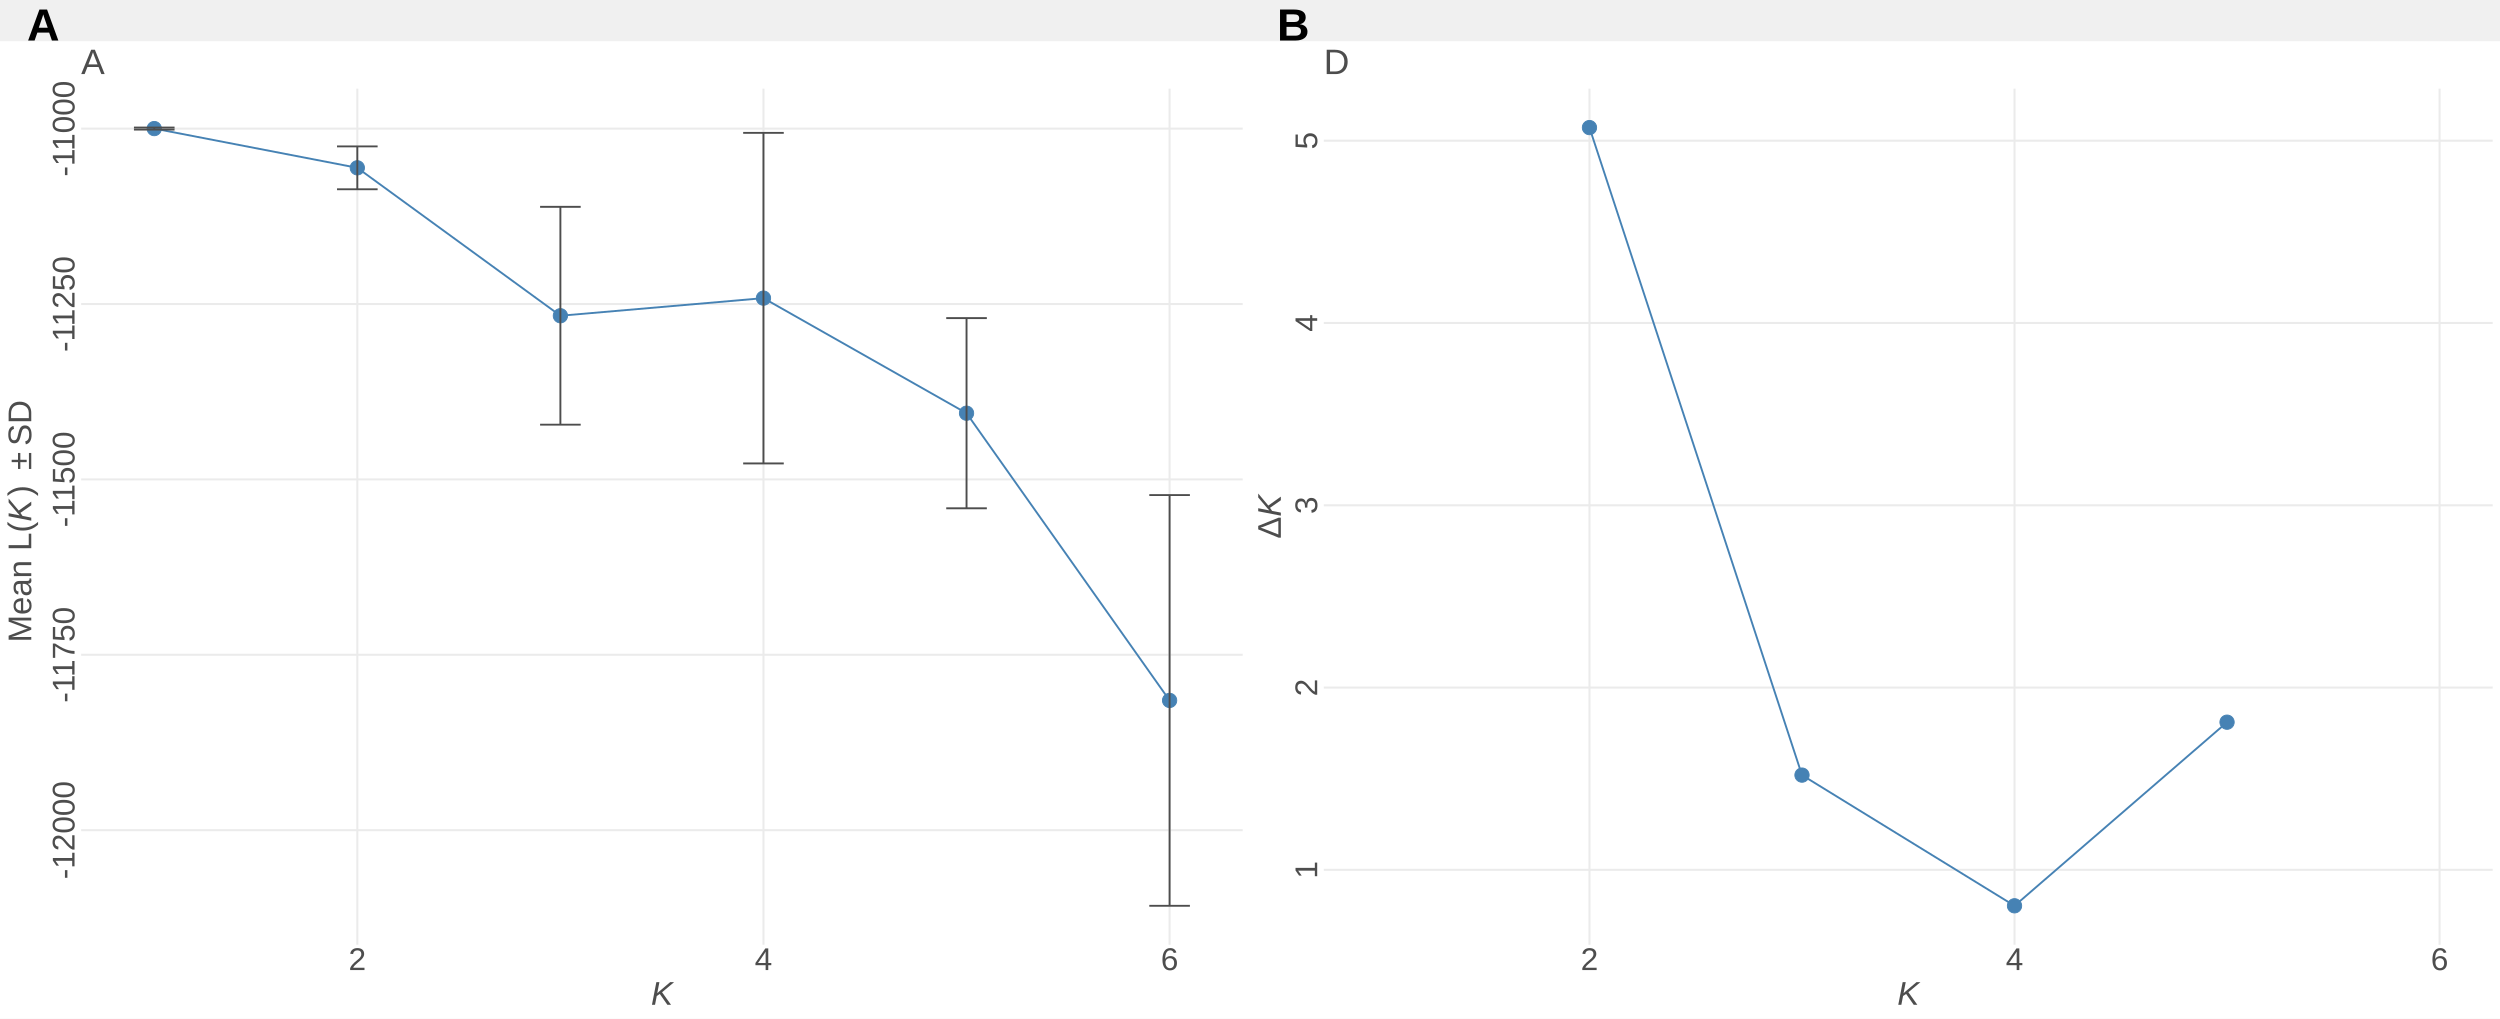
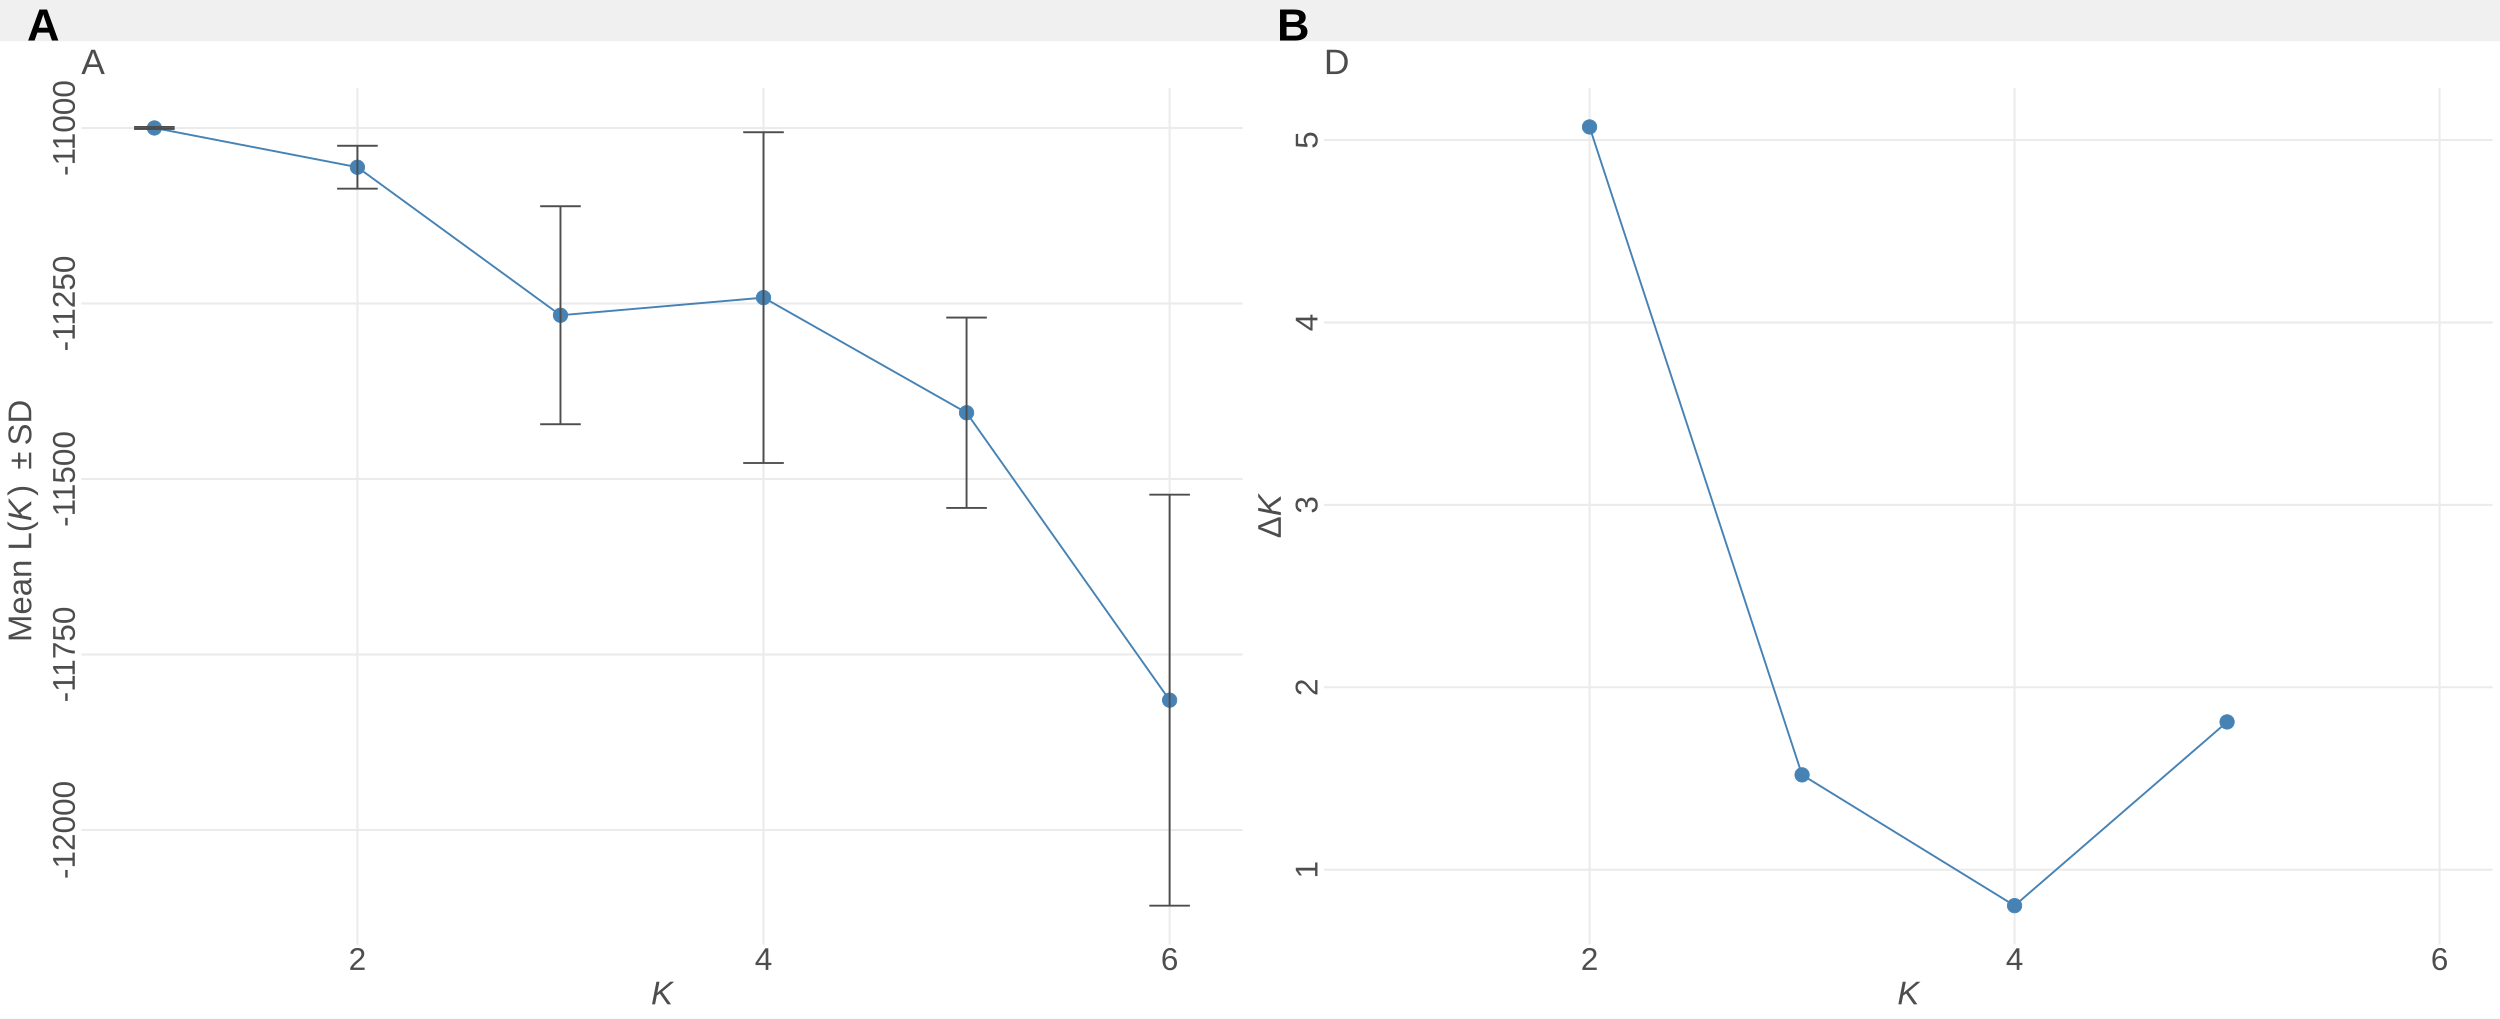
<svg xmlns="http://www.w3.org/2000/svg" width="1944.00pt" height="792.00pt" viewBox="0 0 1944.00 792.00">
  <g class="svglite">
    <defs>
      <style type="text/css">
    .svglite line, .svglite polyline, .svglite polygon, .svglite path, .svglite rect, .svglite circle {
      fill: none;
      stroke: #000000;
      stroke-linecap: round;
      stroke-linejoin: round;
      stroke-miterlimit: 10.00;
    }
    .svglite text {
      white-space: pre;
    }
    .svglite g.glyphgroup path {
      fill: inherit;
      stroke: none;
    }
  </style>
    </defs>
    <rect width="100%" height="100%" style="stroke: none; fill: none;" />
    <defs>
      <clipPath id="cpMC4wMHwxOTQ0LjAwfDAuMDB8NzkyLjAw">
        <rect x="0.00" y="0.00" width="1944.00" height="792.00" />
      </clipPath>
    </defs>
    <g clip-path="url(#cpMC4wMHwxOTQ0LjAwfDAuMDB8NzkyLjAw)">
</g>
    <defs>
      <clipPath id="cpMC4wMHw5NzIuMDB8MzIuMjZ8NzkyLjAw">
        <rect x="0.00" y="32.26" width="972.00" height="759.74" />
      </clipPath>
    </defs>
    <g clip-path="url(#cpMC4wMHw5NzIuMDB8MzIuMjZ8NzkyLjAw)">
-       <rect x="0.00" y="32.26" width="972.00" height="759.74" style="stroke-width: 1.07; stroke: #FFFFFF; fill: #FFFFFF;" />
+       <rect x="-0" y="32.26" width="972.00" height="759.74" style="stroke-width: 1.07; stroke: #FFFFFF; fill: #FFFFFF;" />
    </g>
    <g clip-path="url(#cpMC4wMHwxOTQ0LjAwfDAuMDB8NzkyLjAw)">
</g>
    <defs>
-       <clipPath id="cpNjMuMTB8OTY2LjMzfDY4Ljk1fDczNC42MQ==">
-         <rect x="63.10" y="68.95" width="903.23" height="665.66" />
+       <clipPath id="cpNjMuMjB8OTY2LjMzfDY4LjQ0fDczNC41MQ==">
+         <rect x="63.20" y="68.44" width="903.13" height="666.07" />
      </clipPath>
    </defs>
-     <g clip-path="url(#cpNjMuMTB8OTY2LjMzfDY4Ljk1fDczNC42MQ==)">
-       <rect x="63.10" y="68.95" width="903.23" height="665.66" style="stroke-width: 1.07; stroke: none; fill: #FFFFFF;" />
-       <polyline points="63.10,645.52 966.33,645.52 " style="stroke-width: 1.60; stroke: #EBEBEB; stroke-linecap: butt;" />
-       <polyline points="63.10,509.15 966.33,509.15 " style="stroke-width: 1.60; stroke: #EBEBEB; stroke-linecap: butt;" />
-       <polyline points="63.10,372.78 966.33,372.78 " style="stroke-width: 1.60; stroke: #EBEBEB; stroke-linecap: butt;" />
-       <polyline points="63.10,236.41 966.33,236.41 " style="stroke-width: 1.60; stroke: #EBEBEB; stroke-linecap: butt;" />
-       <polyline points="63.10,100.04 966.33,100.04 " style="stroke-width: 1.60; stroke: #EBEBEB; stroke-linecap: butt;" />
-       <polyline points="277.85,734.61 277.85,68.95 " style="stroke-width: 1.60; stroke: #EBEBEB; stroke-linecap: butt;" />
-       <polyline points="593.67,734.61 593.67,68.95 " style="stroke-width: 1.60; stroke: #EBEBEB; stroke-linecap: butt;" />
-       <polyline points="909.48,734.61 909.48,68.95 " style="stroke-width: 1.60; stroke: #EBEBEB; stroke-linecap: butt;" />
-       <polyline points="119.95,99.99 277.85,130.50 435.76,245.52 593.67,231.83 751.58,321.31 909.48,544.66 " style="stroke-width: 1.49; stroke: #4682B4; stroke-linecap: butt;" />
-       <circle cx="119.95" cy="99.99" r="5.57" style="stroke-width: 0.71; stroke: #4682B4; fill: #4682B4;" />
-       <circle cx="277.85" cy="130.50" r="5.57" style="stroke-width: 0.71; stroke: #4682B4; fill: #4682B4;" />
-       <circle cx="435.76" cy="245.52" r="5.57" style="stroke-width: 0.71; stroke: #4682B4; fill: #4682B4;" />
-       <circle cx="593.67" cy="231.83" r="5.57" style="stroke-width: 0.71; stroke: #4682B4; fill: #4682B4;" />
-       <circle cx="751.58" cy="321.31" r="5.57" style="stroke-width: 0.71; stroke: #4682B4; fill: #4682B4;" />
-       <circle cx="909.48" cy="544.66" r="5.57" style="stroke-width: 0.71; stroke: #4682B4; fill: #4682B4;" />
-       <polyline points="104.16,99.21 135.74,99.21 " style="stroke-width: 1.49; stroke: #4D4D4D; stroke-linecap: butt;" />
-       <polyline points="119.95,99.21 119.95,100.78 " style="stroke-width: 1.49; stroke: #4D4D4D; stroke-linecap: butt;" />
-       <polyline points="104.16,100.78 135.74,100.78 " style="stroke-width: 1.49; stroke: #4D4D4D; stroke-linecap: butt;" />
-       <polyline points="262.06,113.84 293.64,113.84 " style="stroke-width: 1.49; stroke: #4D4D4D; stroke-linecap: butt;" />
-       <polyline points="277.85,113.84 277.85,147.17 " style="stroke-width: 1.49; stroke: #4D4D4D; stroke-linecap: butt;" />
-       <polyline points="262.06,147.17 293.64,147.17 " style="stroke-width: 1.49; stroke: #4D4D4D; stroke-linecap: butt;" />
-       <polyline points="419.97,160.83 451.55,160.83 " style="stroke-width: 1.49; stroke: #4D4D4D; stroke-linecap: butt;" />
-       <polyline points="435.76,160.83 435.76,330.22 " style="stroke-width: 1.49; stroke: #4D4D4D; stroke-linecap: butt;" />
-       <polyline points="419.97,330.22 451.55,330.22 " style="stroke-width: 1.49; stroke: #4D4D4D; stroke-linecap: butt;" />
-       <polyline points="577.88,103.31 609.46,103.31 " style="stroke-width: 1.49; stroke: #4D4D4D; stroke-linecap: butt;" />
-       <polyline points="593.67,103.31 593.67,360.35 " style="stroke-width: 1.49; stroke: #4D4D4D; stroke-linecap: butt;" />
-       <polyline points="577.88,360.35 609.46,360.35 " style="stroke-width: 1.49; stroke: #4D4D4D; stroke-linecap: butt;" />
-       <polyline points="735.79,247.34 767.37,247.34 " style="stroke-width: 1.49; stroke: #4D4D4D; stroke-linecap: butt;" />
-       <polyline points="751.58,247.34 751.58,395.27 " style="stroke-width: 1.49; stroke: #4D4D4D; stroke-linecap: butt;" />
-       <polyline points="735.79,395.27 767.37,395.27 " style="stroke-width: 1.49; stroke: #4D4D4D; stroke-linecap: butt;" />
-       <polyline points="893.69,384.97 925.27,384.97 " style="stroke-width: 1.49; stroke: #4D4D4D; stroke-linecap: butt;" />
-       <polyline points="909.48,384.97 909.48,704.35 " style="stroke-width: 1.49; stroke: #4D4D4D; stroke-linecap: butt;" />
-       <polyline points="893.69,704.35 925.27,704.35 " style="stroke-width: 1.49; stroke: #4D4D4D; stroke-linecap: butt;" />
+     <g clip-path="url(#cpNjMuMjB8OTY2LjMzfDY4LjQ0fDczNC41MQ==)">
+       <rect x="63.20" y="68.44" width="903.13" height="666.07" style="stroke-width: 1.07; stroke: none; fill: #FFFFFF;" />
+       <polyline points="63.20,645.37 966.33,645.37 " style="stroke-width: 1.60; stroke: #EBEBEB; stroke-linecap: butt;" />
+       <polyline points="63.20,508.92 966.33,508.92 " style="stroke-width: 1.60; stroke: #EBEBEB; stroke-linecap: butt;" />
+       <polyline points="63.20,372.46 966.33,372.46 " style="stroke-width: 1.60; stroke: #EBEBEB; stroke-linecap: butt;" />
+       <polyline points="63.20,236.01 966.33,236.01 " style="stroke-width: 1.60; stroke: #EBEBEB; stroke-linecap: butt;" />
+       <polyline points="63.20,99.55 966.33,99.55 " style="stroke-width: 1.60; stroke: #EBEBEB; stroke-linecap: butt;" />
+       <polyline points="277.93,734.51 277.93,68.44 " style="stroke-width: 1.60; stroke: #EBEBEB; stroke-linecap: butt;" />
+       <polyline points="593.71,734.51 593.71,68.44 " style="stroke-width: 1.60; stroke: #EBEBEB; stroke-linecap: butt;" />
+       <polyline points="909.49,734.51 909.49,68.44 " style="stroke-width: 1.60; stroke: #EBEBEB; stroke-linecap: butt;" />
+       <polyline points="120.04,99.51 277.93,130.04 435.82,245.13 593.71,231.43 751.60,320.96 909.49,544.45 " style="stroke-width: 1.49; stroke: #4682B4; stroke-linecap: butt;" />
+       <circle cx="120.04" cy="99.51" r="5.57" style="stroke-width: 0.71; stroke: #4682B4; fill: #4682B4;" />
+       <circle cx="277.93" cy="130.04" r="5.57" style="stroke-width: 0.71; stroke: #4682B4; fill: #4682B4;" />
+       <circle cx="435.82" cy="245.13" r="5.57" style="stroke-width: 0.71; stroke: #4682B4; fill: #4682B4;" />
+       <circle cx="593.71" cy="231.43" r="5.57" style="stroke-width: 0.71; stroke: #4682B4; fill: #4682B4;" />
+       <circle cx="751.60" cy="320.96" r="5.57" style="stroke-width: 0.71; stroke: #4682B4; fill: #4682B4;" />
+       <circle cx="909.49" cy="544.45" r="5.57" style="stroke-width: 0.71; stroke: #4682B4; fill: #4682B4;" />
+       <polyline points="104.25,98.72 135.83,98.72 " style="stroke-width: 1.49; stroke: #4D4D4D; stroke-linecap: butt;" />
+       <polyline points="120.04,98.72 120.04,100.30 " style="stroke-width: 1.49; stroke: #4D4D4D; stroke-linecap: butt;" />
+       <polyline points="104.25,100.30 135.83,100.30 " style="stroke-width: 1.49; stroke: #4D4D4D; stroke-linecap: butt;" />
+       <polyline points="262.14,113.36 293.72,113.36 " style="stroke-width: 1.49; stroke: #4D4D4D; stroke-linecap: butt;" />
+       <polyline points="277.93,113.36 277.93,146.71 " style="stroke-width: 1.49; stroke: #4D4D4D; stroke-linecap: butt;" />
+       <polyline points="262.14,146.71 293.72,146.71 " style="stroke-width: 1.49; stroke: #4D4D4D; stroke-linecap: butt;" />
+       <polyline points="420.03,160.38 451.61,160.38 " style="stroke-width: 1.49; stroke: #4D4D4D; stroke-linecap: butt;" />
+       <polyline points="435.82,160.38 435.82,329.87 " style="stroke-width: 1.49; stroke: #4D4D4D; stroke-linecap: butt;" />
+       <polyline points="420.03,329.87 451.61,329.87 " style="stroke-width: 1.49; stroke: #4D4D4D; stroke-linecap: butt;" />
+       <polyline points="577.92,102.83 609.50,102.83 " style="stroke-width: 1.49; stroke: #4D4D4D; stroke-linecap: butt;" />
+       <polyline points="593.71,102.83 593.71,360.03 " style="stroke-width: 1.49; stroke: #4D4D4D; stroke-linecap: butt;" />
+       <polyline points="577.92,360.03 609.50,360.03 " style="stroke-width: 1.49; stroke: #4D4D4D; stroke-linecap: butt;" />
+       <polyline points="735.81,246.95 767.39,246.95 " style="stroke-width: 1.49; stroke: #4D4D4D; stroke-linecap: butt;" />
+       <polyline points="751.60,246.95 751.60,394.97 " style="stroke-width: 1.49; stroke: #4D4D4D; stroke-linecap: butt;" />
+       <polyline points="735.81,394.97 767.39,394.97 " style="stroke-width: 1.49; stroke: #4D4D4D; stroke-linecap: butt;" />
+       <polyline points="893.70,384.66 925.28,384.66 " style="stroke-width: 1.49; stroke: #4D4D4D; stroke-linecap: butt;" />
+       <polyline points="909.49,384.66 909.49,704.24 " style="stroke-width: 1.49; stroke: #4D4D4D; stroke-linecap: butt;" />
+       <polyline points="893.70,704.24 925.28,704.24 " style="stroke-width: 1.49; stroke: #4D4D4D; stroke-linecap: butt;" />
    </g>
    <g clip-path="url(#cpMC4wMHwxOTQ0LjAwfDAuMDB8NzkyLjAw)">
-       <text transform="translate(57.96,645.52) rotate(-90)" text-anchor="middle" style="font-size: 24.50px;fill: #4D4D4D; font-family: &quot;Arial&quot;;" textLength="76.28px" lengthAdjust="spacingAndGlyphs">-12000</text>
-       <text transform="translate(57.96,509.15) rotate(-90)" text-anchor="middle" style="font-size: 24.50px;fill: #4D4D4D; font-family: &quot;Arial&quot;;" textLength="74.47px" lengthAdjust="spacingAndGlyphs">-11750</text>
-       <text transform="translate(57.96,372.78) rotate(-90)" text-anchor="middle" style="font-size: 24.50px;fill: #4D4D4D; font-family: &quot;Arial&quot;;" textLength="74.47px" lengthAdjust="spacingAndGlyphs">-11500</text>
-       <text transform="translate(57.96,236.41) rotate(-90)" text-anchor="middle" style="font-size: 24.50px;fill: #4D4D4D; font-family: &quot;Arial&quot;;" textLength="74.47px" lengthAdjust="spacingAndGlyphs">-11250</text>
-       <text transform="translate(57.96,100.04) rotate(-90)" text-anchor="middle" style="font-size: 24.50px;fill: #4D4D4D; font-family: &quot;Arial&quot;;" textLength="74.47px" lengthAdjust="spacingAndGlyphs">-11000</text>
-       <text x="277.85" y="754.34" text-anchor="middle" style="font-size: 24.50px;fill: #4D4D4D; font-family: &quot;Arial&quot;;" textLength="13.62px" lengthAdjust="spacingAndGlyphs">2</text>
-       <text x="593.67" y="754.34" text-anchor="middle" style="font-size: 24.50px;fill: #4D4D4D; font-family: &quot;Arial&quot;;" textLength="13.62px" lengthAdjust="spacingAndGlyphs">4</text>
-       <text x="909.48" y="754.34" text-anchor="middle" style="font-size: 24.50px;fill: #4D4D4D; font-family: &quot;Arial&quot;;" textLength="13.62px" lengthAdjust="spacingAndGlyphs">6</text>
-       <text x="506.18" y="781.31" style="font-size: 25.60px; font-style: italic;fill: #4D4D4D; font-family: &quot;Arial&quot;;" textLength="17.08px" lengthAdjust="spacingAndGlyphs">K</text>
-       <text transform="translate(24.31,499.54) rotate(-90)" style="font-size: 25.60px;fill: #4D4D4D; font-family: &quot;Arial&quot;;" textLength="93.88px" lengthAdjust="spacingAndGlyphs">Mean L(</text>
-       <text transform="translate(24.31,405.66) rotate(-90)" style="font-size: 25.60px; font-style: italic;fill: #4D4D4D; font-family: &quot;Arial&quot;;" textLength="17.08px" lengthAdjust="spacingAndGlyphs">K</text>
-       <text transform="translate(24.31,385.84) rotate(-90)" style="font-size: 25.60px;fill: #4D4D4D; font-family: &quot;Arial&quot;;" textLength="15.62px" lengthAdjust="spacingAndGlyphs">) </text>
-       <text transform="translate(24.31,365.48) rotate(-90)" style="font-size: 25.60px;fill: #4D4D4D; font-family: &quot;Arial&quot;;" textLength="14.05px" lengthAdjust="spacingAndGlyphs">±</text>
-       <text transform="translate(24.31,346.69) rotate(-90)" style="font-size: 25.60px;fill: #4D4D4D; font-family: &quot;Arial&quot;;" textLength="42.67px" lengthAdjust="spacingAndGlyphs"> SD</text>
-       <text x="63.10" y="57.61" style="font-size: 27.50px;fill: #4D4D4D; font-family: &quot;Arial&quot;;" textLength="18.34px" lengthAdjust="spacingAndGlyphs">A</text>
+       <text transform="translate(58.17,645.37) rotate(-90)" text-anchor="middle" style="font-size: 24.50px;fill: #4D4D4D; font-family: &quot;Arial&quot;;" textLength="76.28px" lengthAdjust="spacingAndGlyphs">-12000</text>
+       <text transform="translate(58.17,508.92) rotate(-90)" text-anchor="middle" style="font-size: 24.50px;fill: #4D4D4D; font-family: &quot;Arial&quot;;" textLength="74.47px" lengthAdjust="spacingAndGlyphs">-11750</text>
+       <text transform="translate(58.17,372.46) rotate(-90)" text-anchor="middle" style="font-size: 24.50px;fill: #4D4D4D; font-family: &quot;Arial&quot;;" textLength="74.47px" lengthAdjust="spacingAndGlyphs">-11500</text>
+       <text transform="translate(58.17,236.01) rotate(-90)" text-anchor="middle" style="font-size: 24.50px;fill: #4D4D4D; font-family: &quot;Arial&quot;;" textLength="74.47px" lengthAdjust="spacingAndGlyphs">-11250</text>
+       <text transform="translate(58.17,99.55) rotate(-90)" text-anchor="middle" style="font-size: 24.50px;fill: #4D4D4D; font-family: &quot;Arial&quot;;" textLength="74.47px" lengthAdjust="spacingAndGlyphs">-11000</text>
+       <text x="277.93" y="754.24" text-anchor="middle" style="font-size: 24.50px;fill: #4D4D4D; font-family: &quot;Arial&quot;;" textLength="13.62px" lengthAdjust="spacingAndGlyphs">2</text>
+       <text x="593.71" y="754.24" text-anchor="middle" style="font-size: 24.50px;fill: #4D4D4D; font-family: &quot;Arial&quot;;" textLength="13.62px" lengthAdjust="spacingAndGlyphs">4</text>
+       <text x="909.49" y="754.24" text-anchor="middle" style="font-size: 24.50px;fill: #4D4D4D; font-family: &quot;Arial&quot;;" textLength="13.62px" lengthAdjust="spacingAndGlyphs">6</text>
+       <text x="506.23" y="780.98" style="font-size: 25.60px; font-style: italic;fill: #4D4D4D; font-family: &quot;Arial&quot;;" textLength="17.08px" lengthAdjust="spacingAndGlyphs">K</text>
+       <text transform="translate(24.31,499.24) rotate(-90)" style="font-size: 25.60px;fill: #4D4D4D; font-family: &quot;Arial&quot;;" textLength="93.88px" lengthAdjust="spacingAndGlyphs">Mean L(</text>
+       <text transform="translate(24.31,405.36) rotate(-90)" style="font-size: 25.60px; font-style: italic;fill: #4D4D4D; font-family: &quot;Arial&quot;;" textLength="17.08px" lengthAdjust="spacingAndGlyphs">K</text>
+       <text transform="translate(24.31,385.54) rotate(-90)" style="font-size: 25.60px;fill: #4D4D4D; font-family: &quot;Arial&quot;;" textLength="15.62px" lengthAdjust="spacingAndGlyphs">) </text>
+       <text transform="translate(24.31,365.18) rotate(-90)" style="font-size: 25.60px;fill: #4D4D4D; font-family: &quot;Arial&quot;;" textLength="14.05px" lengthAdjust="spacingAndGlyphs">±</text>
+       <text transform="translate(24.31,346.39) rotate(-90)" style="font-size: 25.60px;fill: #4D4D4D; font-family: &quot;Arial&quot;;" textLength="42.67px" lengthAdjust="spacingAndGlyphs"> SD</text>
+       <text x="63.20" y="57.61" style="font-size: 27.50px;fill: #4D4D4D; font-family: &quot;Arial&quot;;" textLength="18.34px" lengthAdjust="spacingAndGlyphs">A</text>
      <text x="21.00" y="31.51" style="font-size: 35.00px; font-weight: bold; font-family: &quot;Arial&quot;;" textLength="25.28px" lengthAdjust="spacingAndGlyphs">A</text>
    </g>
    <defs>
      <clipPath id="cpOTcyLjAwfDE5NDQuMDB8MzIuMjZ8NzkyLjAw">
        <rect x="972.00" y="32.26" width="972.00" height="759.74" />
      </clipPath>
    </defs>
    <g clip-path="url(#cpOTcyLjAwfDE5NDQuMDB8MzIuMjZ8NzkyLjAw)">
      <rect x="972.00" y="32.26" width="972.00" height="759.74" style="stroke-width: 1.07; stroke: #FFFFFF; fill: #FFFFFF;" />
    </g>
    <g clip-path="url(#cpMC4wMHwxOTQ0LjAwfDAuMDB8NzkyLjAw)">
</g>
    <defs>
-       <clipPath id="cpMTAyOS4zOXwxOTM4LjMzfDY4Ljk1fDczNC42MQ==">
-         <rect x="1029.39" y="68.95" width="908.94" height="665.66" />
+       <clipPath id="cpMTAyOS40OXwxOTM4LjMzfDY4LjQ0fDczNC41MQ==">
+         <rect x="1029.49" y="68.44" width="908.84" height="666.07" />
      </clipPath>
    </defs>
-     <g clip-path="url(#cpMTAyOS4zOXwxOTM4LjMzfDY4Ljk1fDczNC42MQ==)">
-       <rect x="1029.39" y="68.95" width="908.94" height="665.66" style="stroke-width: 1.07; stroke: none; fill: #FFFFFF;" />
-       <polyline points="1029.39,676.39 1938.33,676.39 " style="stroke-width: 1.60; stroke: #EBEBEB; stroke-linecap: butt;" />
-       <polyline points="1029.39,534.64 1938.33,534.64 " style="stroke-width: 1.60; stroke: #EBEBEB; stroke-linecap: butt;" />
-       <polyline points="1029.39,392.90 1938.33,392.90 " style="stroke-width: 1.60; stroke: #EBEBEB; stroke-linecap: butt;" />
-       <polyline points="1029.39,251.15 1938.33,251.15 " style="stroke-width: 1.60; stroke: #EBEBEB; stroke-linecap: butt;" />
-       <polyline points="1029.39,109.40 1938.33,109.40 " style="stroke-width: 1.60; stroke: #EBEBEB; stroke-linecap: butt;" />
-       <polyline points="1235.97,734.61 1235.97,68.95 " style="stroke-width: 1.60; stroke: #EBEBEB; stroke-linecap: butt;" />
-       <polyline points="1566.49,734.61 1566.49,68.95 " style="stroke-width: 1.60; stroke: #EBEBEB; stroke-linecap: butt;" />
-       <polyline points="1897.02,734.61 1897.02,68.95 " style="stroke-width: 1.60; stroke: #EBEBEB; stroke-linecap: butt;" />
-       <polyline points="1235.97,99.21 1401.23,602.72 1566.49,704.35 1731.75,561.57 " style="stroke-width: 1.49; stroke: #4682B4; stroke-linecap: butt;" />
-       <circle cx="1235.97" cy="99.21" r="5.57" style="stroke-width: 0.71; stroke: #4682B4; fill: #4682B4;" />
-       <circle cx="1401.23" cy="602.72" r="5.57" style="stroke-width: 0.71; stroke: #4682B4; fill: #4682B4;" />
-       <circle cx="1566.49" cy="704.35" r="5.57" style="stroke-width: 0.71; stroke: #4682B4; fill: #4682B4;" />
-       <circle cx="1731.75" cy="561.57" r="5.57" style="stroke-width: 0.71; stroke: #4682B4; fill: #4682B4;" />
+     <g clip-path="url(#cpMTAyOS40OXwxOTM4LjMzfDY4LjQ0fDczNC41MQ==)">
+       <rect x="1029.49" y="68.44" width="908.84" height="666.07" style="stroke-width: 1.07; stroke: none; fill: #FFFFFF;" />
+       <polyline points="1029.49,676.26 1938.33,676.26 " style="stroke-width: 1.60; stroke: #EBEBEB; stroke-linecap: butt;" />
+       <polyline points="1029.49,534.42 1938.33,534.42 " style="stroke-width: 1.60; stroke: #EBEBEB; stroke-linecap: butt;" />
+       <polyline points="1029.49,392.59 1938.33,392.59 " style="stroke-width: 1.60; stroke: #EBEBEB; stroke-linecap: butt;" />
+       <polyline points="1029.49,250.76 1938.33,250.76 " style="stroke-width: 1.60; stroke: #EBEBEB; stroke-linecap: butt;" />
+       <polyline points="1029.49,108.92 1938.33,108.92 " style="stroke-width: 1.60; stroke: #EBEBEB; stroke-linecap: butt;" />
+       <polyline points="1236.04,734.51 1236.04,68.44 " style="stroke-width: 1.60; stroke: #EBEBEB; stroke-linecap: butt;" />
+       <polyline points="1566.53,734.51 1566.53,68.44 " style="stroke-width: 1.60; stroke: #EBEBEB; stroke-linecap: butt;" />
+       <polyline points="1897.02,734.51 1897.02,68.44 " style="stroke-width: 1.60; stroke: #EBEBEB; stroke-linecap: butt;" />
+       <polyline points="1236.04,98.72 1401.29,602.54 1566.53,704.24 1731.78,561.37 " style="stroke-width: 1.49; stroke: #4682B4; stroke-linecap: butt;" />
+       <circle cx="1236.04" cy="98.72" r="5.57" style="stroke-width: 0.71; stroke: #4682B4; fill: #4682B4;" />
+       <circle cx="1401.29" cy="602.54" r="5.57" style="stroke-width: 0.71; stroke: #4682B4; fill: #4682B4;" />
+       <circle cx="1566.53" cy="704.24" r="5.57" style="stroke-width: 0.71; stroke: #4682B4; fill: #4682B4;" />
+       <circle cx="1731.78" cy="561.37" r="5.57" style="stroke-width: 0.71; stroke: #4682B4; fill: #4682B4;" />
    </g>
    <g clip-path="url(#cpMC4wMHwxOTQ0LjAwfDAuMDB8NzkyLjAw)">
-       <text transform="translate(1024.25,676.39) rotate(-90)" text-anchor="middle" style="font-size: 24.50px;fill: #4D4D4D; font-family: &quot;Arial&quot;;" textLength="13.62px" lengthAdjust="spacingAndGlyphs">1</text>
-       <text transform="translate(1024.25,534.64) rotate(-90)" text-anchor="middle" style="font-size: 24.50px;fill: #4D4D4D; font-family: &quot;Arial&quot;;" textLength="13.62px" lengthAdjust="spacingAndGlyphs">2</text>
-       <text transform="translate(1024.25,392.90) rotate(-90)" text-anchor="middle" style="font-size: 24.50px;fill: #4D4D4D; font-family: &quot;Arial&quot;;" textLength="13.62px" lengthAdjust="spacingAndGlyphs">3</text>
-       <text transform="translate(1024.25,251.15) rotate(-90)" text-anchor="middle" style="font-size: 24.50px;fill: #4D4D4D; font-family: &quot;Arial&quot;;" textLength="13.62px" lengthAdjust="spacingAndGlyphs">4</text>
-       <text transform="translate(1024.25,109.40) rotate(-90)" text-anchor="middle" style="font-size: 24.50px;fill: #4D4D4D; font-family: &quot;Arial&quot;;" textLength="13.62px" lengthAdjust="spacingAndGlyphs">5</text>
-       <text x="1235.97" y="754.34" text-anchor="middle" style="font-size: 24.50px;fill: #4D4D4D; font-family: &quot;Arial&quot;;" textLength="13.62px" lengthAdjust="spacingAndGlyphs">2</text>
-       <text x="1566.49" y="754.34" text-anchor="middle" style="font-size: 24.50px;fill: #4D4D4D; font-family: &quot;Arial&quot;;" textLength="13.62px" lengthAdjust="spacingAndGlyphs">4</text>
-       <text x="1897.02" y="754.34" text-anchor="middle" style="font-size: 24.50px;fill: #4D4D4D; font-family: &quot;Arial&quot;;" textLength="13.62px" lengthAdjust="spacingAndGlyphs">6</text>
-       <text x="1475.32" y="781.31" style="font-size: 25.60px; font-style: italic;fill: #4D4D4D; font-family: &quot;Arial&quot;;" textLength="17.08px" lengthAdjust="spacingAndGlyphs">K</text>
-       <text transform="translate(995.99,418.87) rotate(-90)" style="font-size: 25.60px;fill: #4D4D4D; font-family: &quot;Arial&quot;;" textLength="17.09px" lengthAdjust="spacingAndGlyphs">Δ</text>
-       <text transform="translate(995.99,401.77) rotate(-90)" style="font-size: 25.60px; font-style: italic;fill: #4D4D4D; font-family: &quot;Arial&quot;;" textLength="17.08px" lengthAdjust="spacingAndGlyphs">K</text>
-       <text x="1029.39" y="57.61" style="font-size: 27.50px;fill: #4D4D4D; font-family: &quot;Arial&quot;;" textLength="19.86px" lengthAdjust="spacingAndGlyphs">D</text>
+       <text transform="translate(1024.46,676.26) rotate(-90)" text-anchor="middle" style="font-size: 24.50px;fill: #4D4D4D; font-family: &quot;Arial&quot;;" textLength="13.62px" lengthAdjust="spacingAndGlyphs">1</text>
+       <text transform="translate(1024.46,534.42) rotate(-90)" text-anchor="middle" style="font-size: 24.50px;fill: #4D4D4D; font-family: &quot;Arial&quot;;" textLength="13.62px" lengthAdjust="spacingAndGlyphs">2</text>
+       <text transform="translate(1024.46,392.59) rotate(-90)" text-anchor="middle" style="font-size: 24.50px;fill: #4D4D4D; font-family: &quot;Arial&quot;;" textLength="13.62px" lengthAdjust="spacingAndGlyphs">3</text>
+       <text transform="translate(1024.46,250.76) rotate(-90)" text-anchor="middle" style="font-size: 24.50px;fill: #4D4D4D; font-family: &quot;Arial&quot;;" textLength="13.62px" lengthAdjust="spacingAndGlyphs">4</text>
+       <text transform="translate(1024.46,108.92) rotate(-90)" text-anchor="middle" style="font-size: 24.50px;fill: #4D4D4D; font-family: &quot;Arial&quot;;" textLength="13.62px" lengthAdjust="spacingAndGlyphs">5</text>
+       <text x="1236.04" y="754.24" text-anchor="middle" style="font-size: 24.50px;fill: #4D4D4D; font-family: &quot;Arial&quot;;" textLength="13.62px" lengthAdjust="spacingAndGlyphs">2</text>
+       <text x="1566.53" y="754.24" text-anchor="middle" style="font-size: 24.50px;fill: #4D4D4D; font-family: &quot;Arial&quot;;" textLength="13.62px" lengthAdjust="spacingAndGlyphs">4</text>
+       <text x="1897.02" y="754.24" text-anchor="middle" style="font-size: 24.50px;fill: #4D4D4D; font-family: &quot;Arial&quot;;" textLength="13.62px" lengthAdjust="spacingAndGlyphs">6</text>
+       <text x="1475.37" y="780.98" style="font-size: 25.60px; font-style: italic;fill: #4D4D4D; font-family: &quot;Arial&quot;;" textLength="17.08px" lengthAdjust="spacingAndGlyphs">K</text>
+       <text transform="translate(995.99,418.56) rotate(-90)" style="font-size: 25.60px;fill: #4D4D4D; font-family: &quot;Arial&quot;;" textLength="17.09px" lengthAdjust="spacingAndGlyphs">Δ</text>
+       <text transform="translate(995.99,401.46) rotate(-90)" style="font-size: 25.60px; font-style: italic;fill: #4D4D4D; font-family: &quot;Arial&quot;;" textLength="17.08px" lengthAdjust="spacingAndGlyphs">K</text>
+       <text x="1029.49" y="57.61" style="font-size: 27.50px;fill: #4D4D4D; font-family: &quot;Arial&quot;;" textLength="19.86px" lengthAdjust="spacingAndGlyphs">D</text>
      <text x="993.00" y="31.51" style="font-size: 35.00px; font-weight: bold; font-family: &quot;Arial&quot;;" textLength="25.28px" lengthAdjust="spacingAndGlyphs">B</text>
    </g>
  </g>
</svg>
